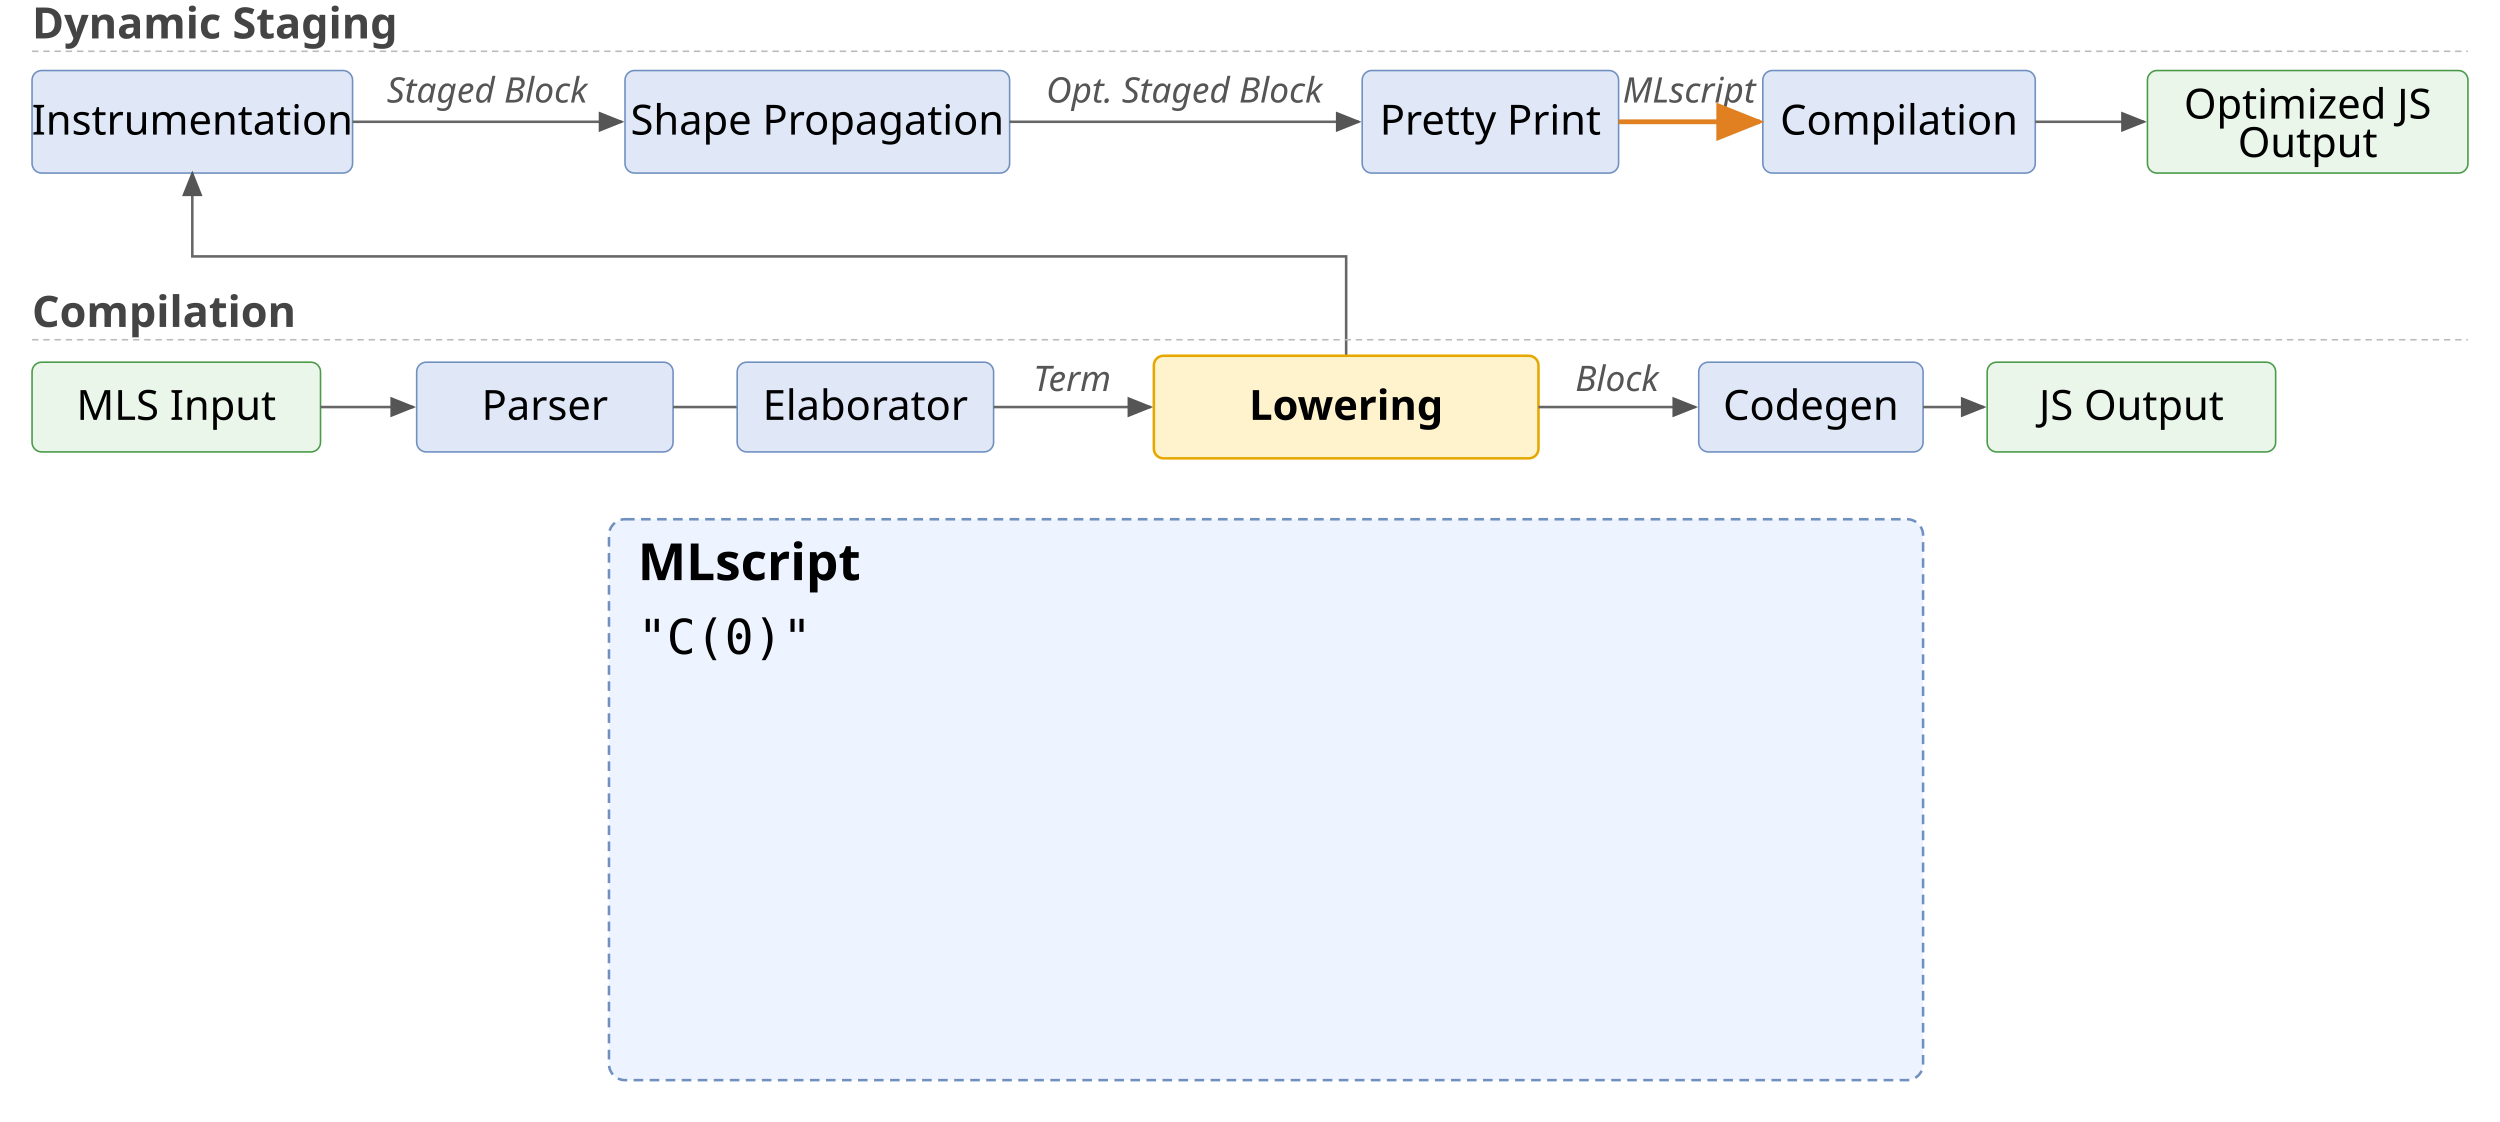
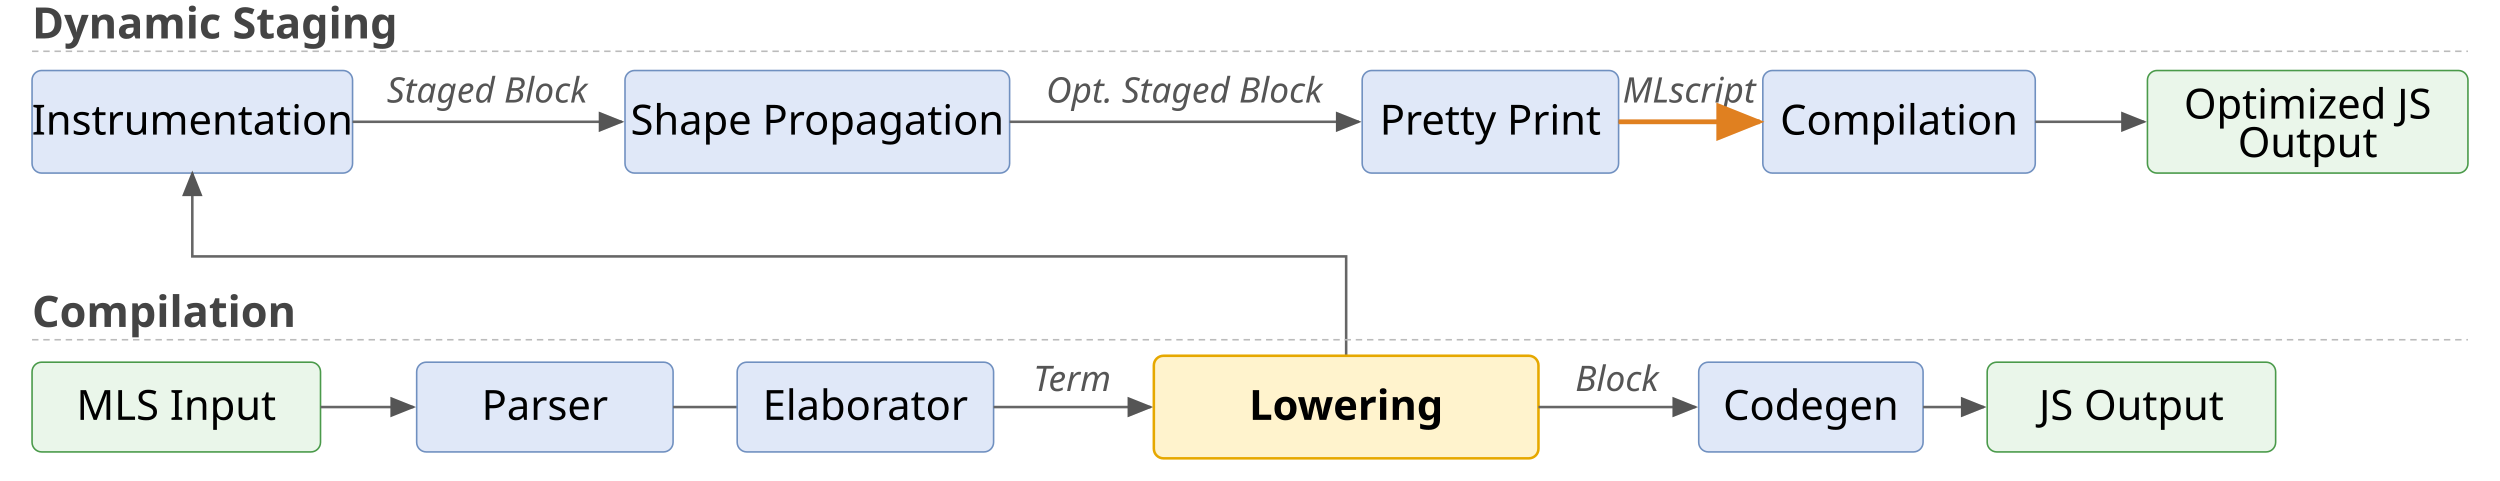
- <svg xmlns="http://www.w3.org/2000/svg" viewBox="0 0 1560 700" font-family="sans-serif" xml:space="preserve">
+ <svg xmlns="http://www.w3.org/2000/svg" viewBox="0 0 1560 300" font-family="sans-serif" xml:space="preserve">
  <defs>
    <marker id="a" markerWidth="10" markerHeight="8" refX="9" refY="4" orient="auto">
      <path d="M0,0 L0,8 L10,4 z" fill="#555" />
    </marker>
    <marker id="ah" markerWidth="10" markerHeight="8" refX="9" refY="4" orient="auto">
      <path d="M0,0 L0,8 L10,4 z" fill="#e08020" />
    </marker>
    <style>
      .mono { font-family: Menlo, Consolas, monospace; font-size: 30px; }
      .ttl  { font-weight: bold; font-size: 32px; }
      .lbl  { font-size: 22px; font-style: italic; fill: #555; }
      .row  { font-weight: bold; font-size: 27px; fill: #444; }
      .hl   { stroke: #e08020; stroke-width: 3; fill: none; }
      text  { font-size: 26px; }
    </style>
  </defs>
  <text x="20" y="24" class="row">Dynamic Staging</text>
  <line x1="20" y1="32" x2="1540" y2="32" stroke="#bbb" stroke-dasharray="4,3" />
  <rect x="20" y="44" width="200" height="64" rx="6" fill="#e0e8f8" stroke="#7090c0" />
  <text x="120" y="84" text-anchor="middle">Instrumentation</text>
  <rect x="390" y="44" width="240" height="64" rx="6" fill="#e0e8f8" stroke="#7090c0" />
  <text x="510" y="84" text-anchor="middle">Shape Propagation</text>
  <rect x="850" y="44" width="160" height="64" rx="6" fill="#e0e8f8" stroke="#7090c0" />
  <text x="930" y="84" text-anchor="middle">Pretty Print</text>
  <rect x="1100" y="44" width="170" height="64" rx="6" fill="#e0e8f8" stroke="#7090c0" />
  <text x="1185" y="84" text-anchor="middle">Compilation</text>
  <rect x="1340" y="44" width="200" height="64" rx="6" fill="#eaf6ea" stroke="#4a9a4a" />
  <text x="1440" y="74" text-anchor="middle" font-size="22">Optimized JS</text>
  <text x="1440" y="98" text-anchor="middle" font-size="22">Output</text>
  <line x1="220" y1="76" x2="388" y2="76" stroke="#666" stroke-width="1.6" marker-end="url(#a)" />
  <text x="304" y="64" text-anchor="middle" class="lbl">Staged Block</text>
  <line x1="630" y1="76" x2="848" y2="76" stroke="#666" stroke-width="1.6" marker-end="url(#a)" />
  <text x="739" y="64" text-anchor="middle" class="lbl">Opt. Staged Block</text>
  <line x1="1010" y1="76" x2="1098" y2="76" stroke="#666" stroke-width="1.6" marker-end="url(#a)" />
  <text x="1054" y="64" text-anchor="middle" class="lbl">MLscript</text>
  <line x1="1270" y1="76" x2="1338" y2="76" stroke="#666" stroke-width="1.6" marker-end="url(#a)" />
  <path d="M 840 222 L 840 160 L 120 160 L 120 108" fill="none" stroke="#666" stroke-width="1.6" marker-end="url(#a)" />
  <text x="20" y="204" class="row">Compilation</text>
  <line x1="20" y1="212" x2="1540" y2="212" stroke="#bbb" stroke-dasharray="4,3" />
  <rect x="20" y="226" width="180" height="56" rx="6" fill="#eaf6ea" stroke="#4a9a4a" />
  <text x="110" y="262" text-anchor="middle">MLS Input</text>
  <line x1="200" y1="254" x2="258" y2="254" stroke="#666" stroke-width="1.6" marker-end="url(#a)" />
  <rect x="260" y="226" width="160" height="56" rx="6" fill="#e0e8f8" stroke="#7090c0" />
  <text x="340" y="262" text-anchor="middle">Parser</text>
  <line x1="420" y1="254" x2="478" y2="254" stroke="#666" stroke-width="1.6" marker-end="url(#a)" />
  <rect x="460" y="226" width="160" height="56" rx="6" fill="#e0e8f8" stroke="#7090c0" />
  <text x="540" y="262" text-anchor="middle">Elaborator</text>
  <line x1="620" y1="254" x2="718" y2="254" stroke="#666" stroke-width="1.6" marker-end="url(#a)" />
  <text x="669" y="244" text-anchor="middle" class="lbl">Term</text>
  <rect x="720" y="222" width="240" height="64" rx="6" fill="#fff3cd" stroke="#e6a800" stroke-width="1.6" />
  <text x="840" y="262" text-anchor="middle" font-weight="bold">Lowering</text>
  <line x1="960" y1="254" x2="1058" y2="254" stroke="#666" stroke-width="1.6" marker-end="url(#a)" />
  <text x="1009" y="244" text-anchor="middle" class="lbl">Block</text>
  <rect x="1060" y="226" width="140" height="56" rx="6" fill="#e0e8f8" stroke="#7090c0" />
  <text x="1130" y="262" text-anchor="middle">Codegen</text>
  <line x1="1200" y1="254" x2="1238" y2="254" stroke="#666" stroke-width="1.6" marker-end="url(#a)" />
  <rect x="1240" y="226" width="180" height="56" rx="6" fill="#eaf6ea" stroke="#4a9a4a" />
  <text x="1330" y="262" text-anchor="middle">JS Output</text>
  <line x1="1010" y1="76" x2="1098" y2="76" class="hl" marker-end="url(#ah)" />
-   <rect x="380" y="324" width="820" height="350" rx="10" fill="#eef4ff" stroke="#7090c0" stroke-width="1.6" stroke-dasharray="6,4" />
-   <text x="398" y="362" class="ttl">MLscript</text>
-   <text x="398" y="408" class="mono">"C(0)"</text>
</svg>
